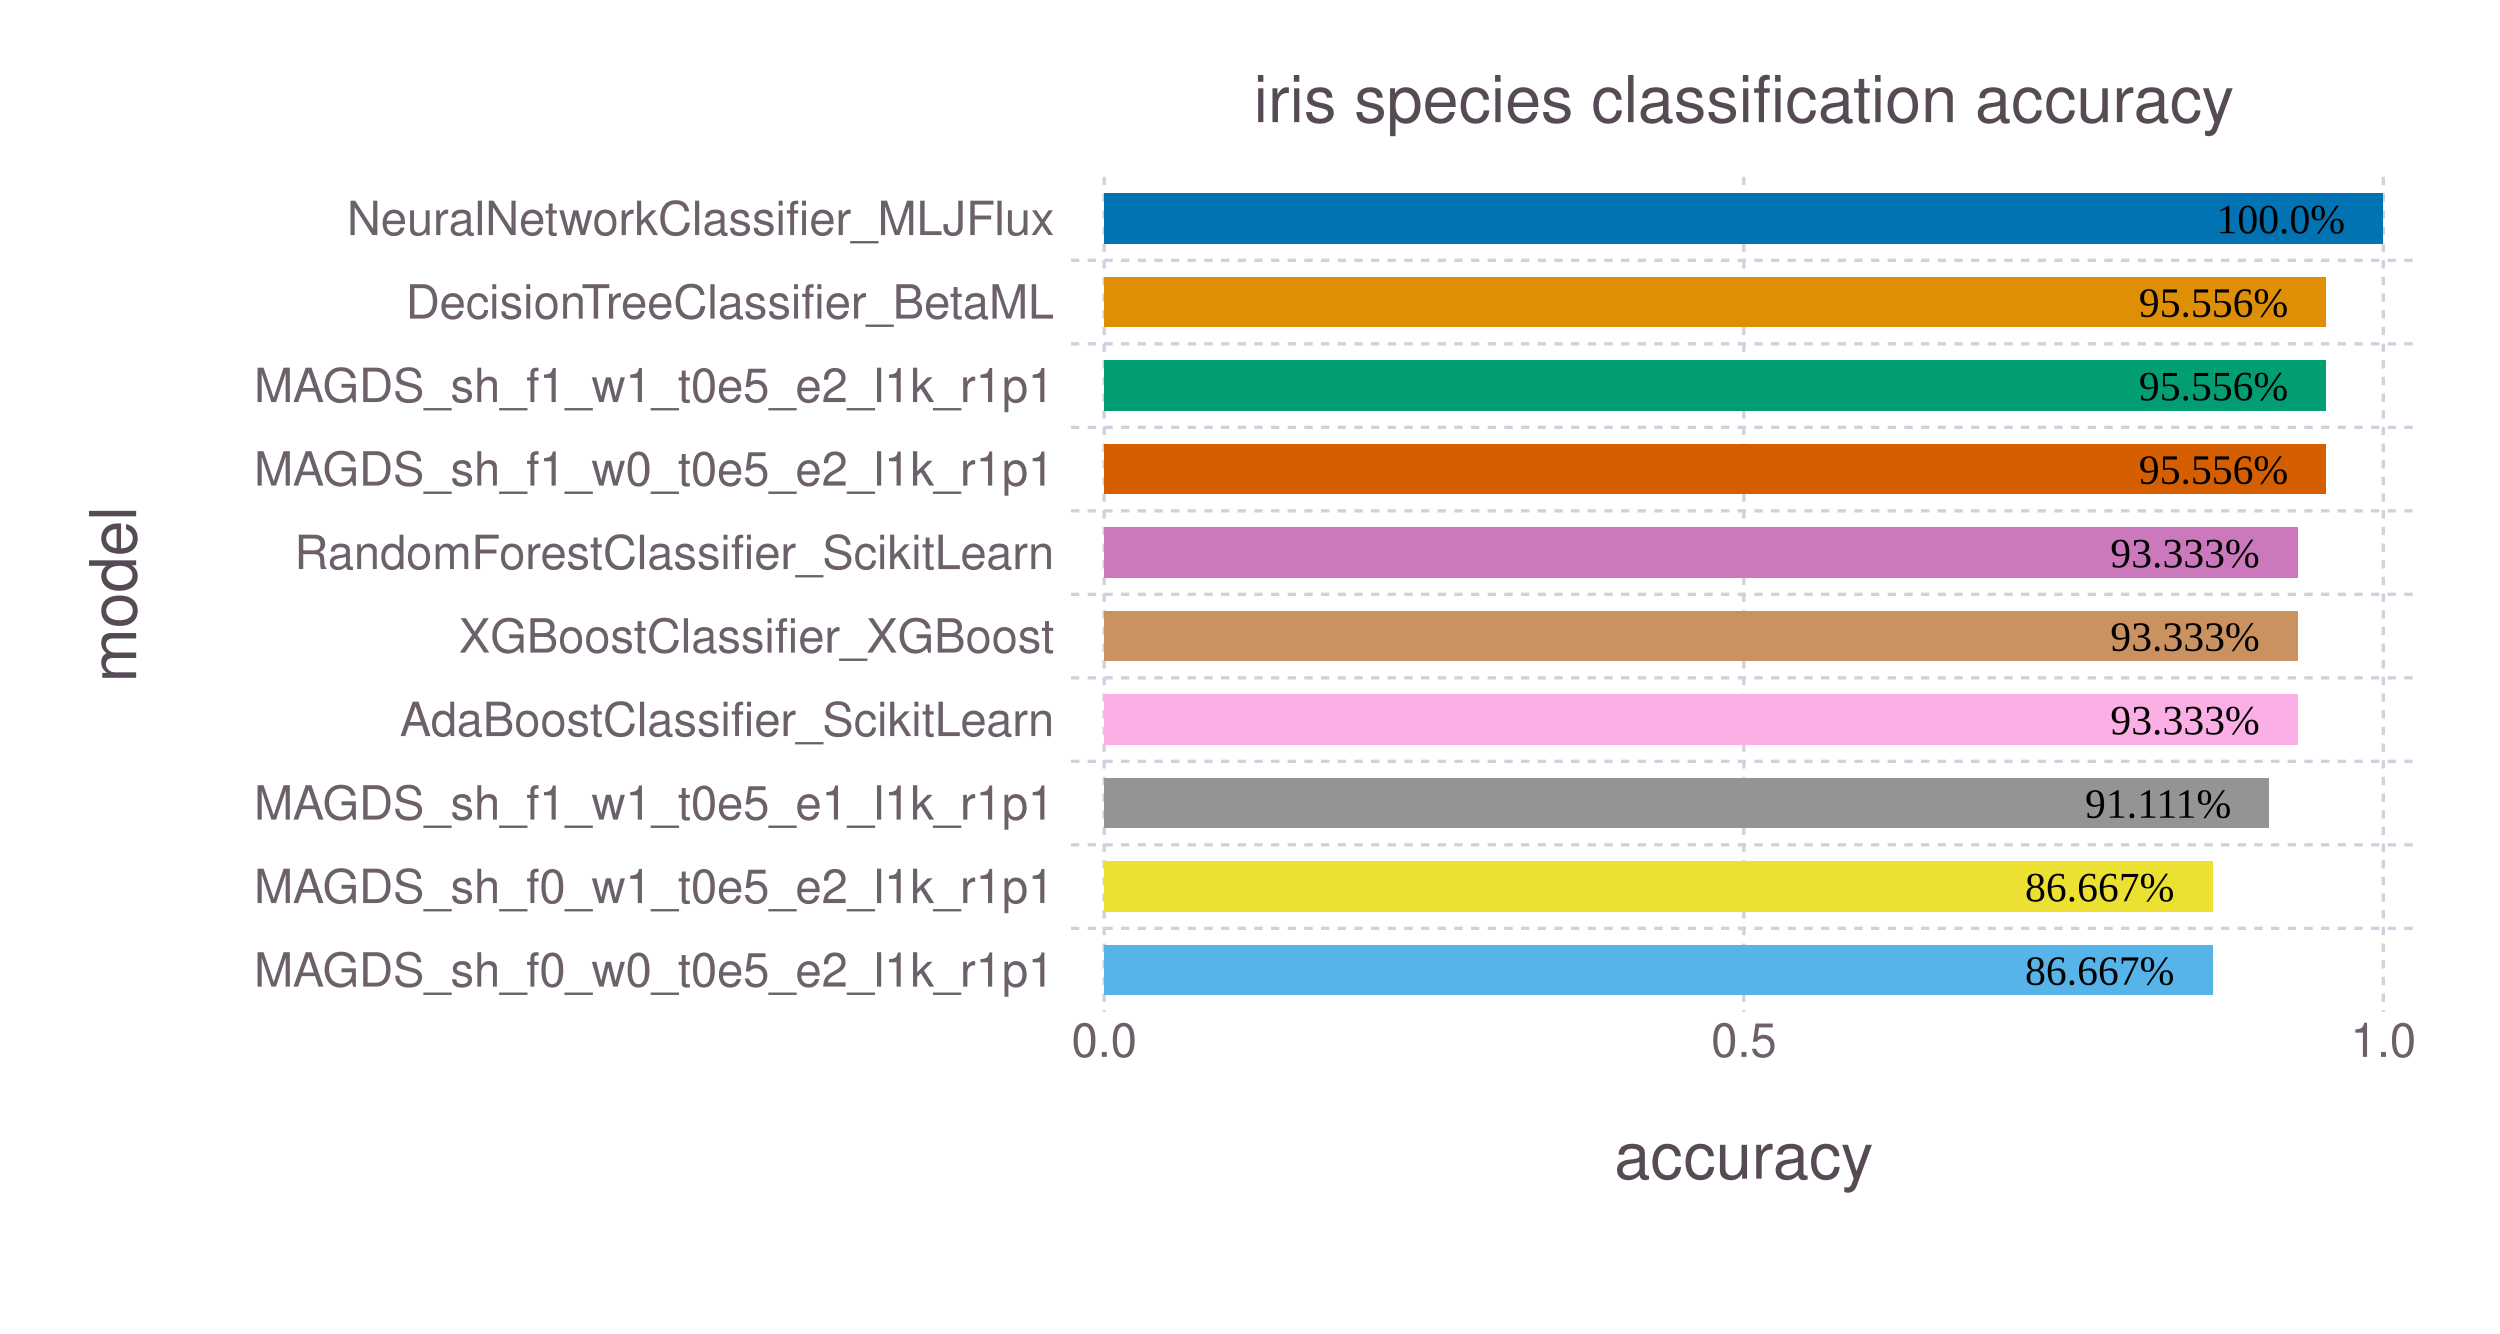
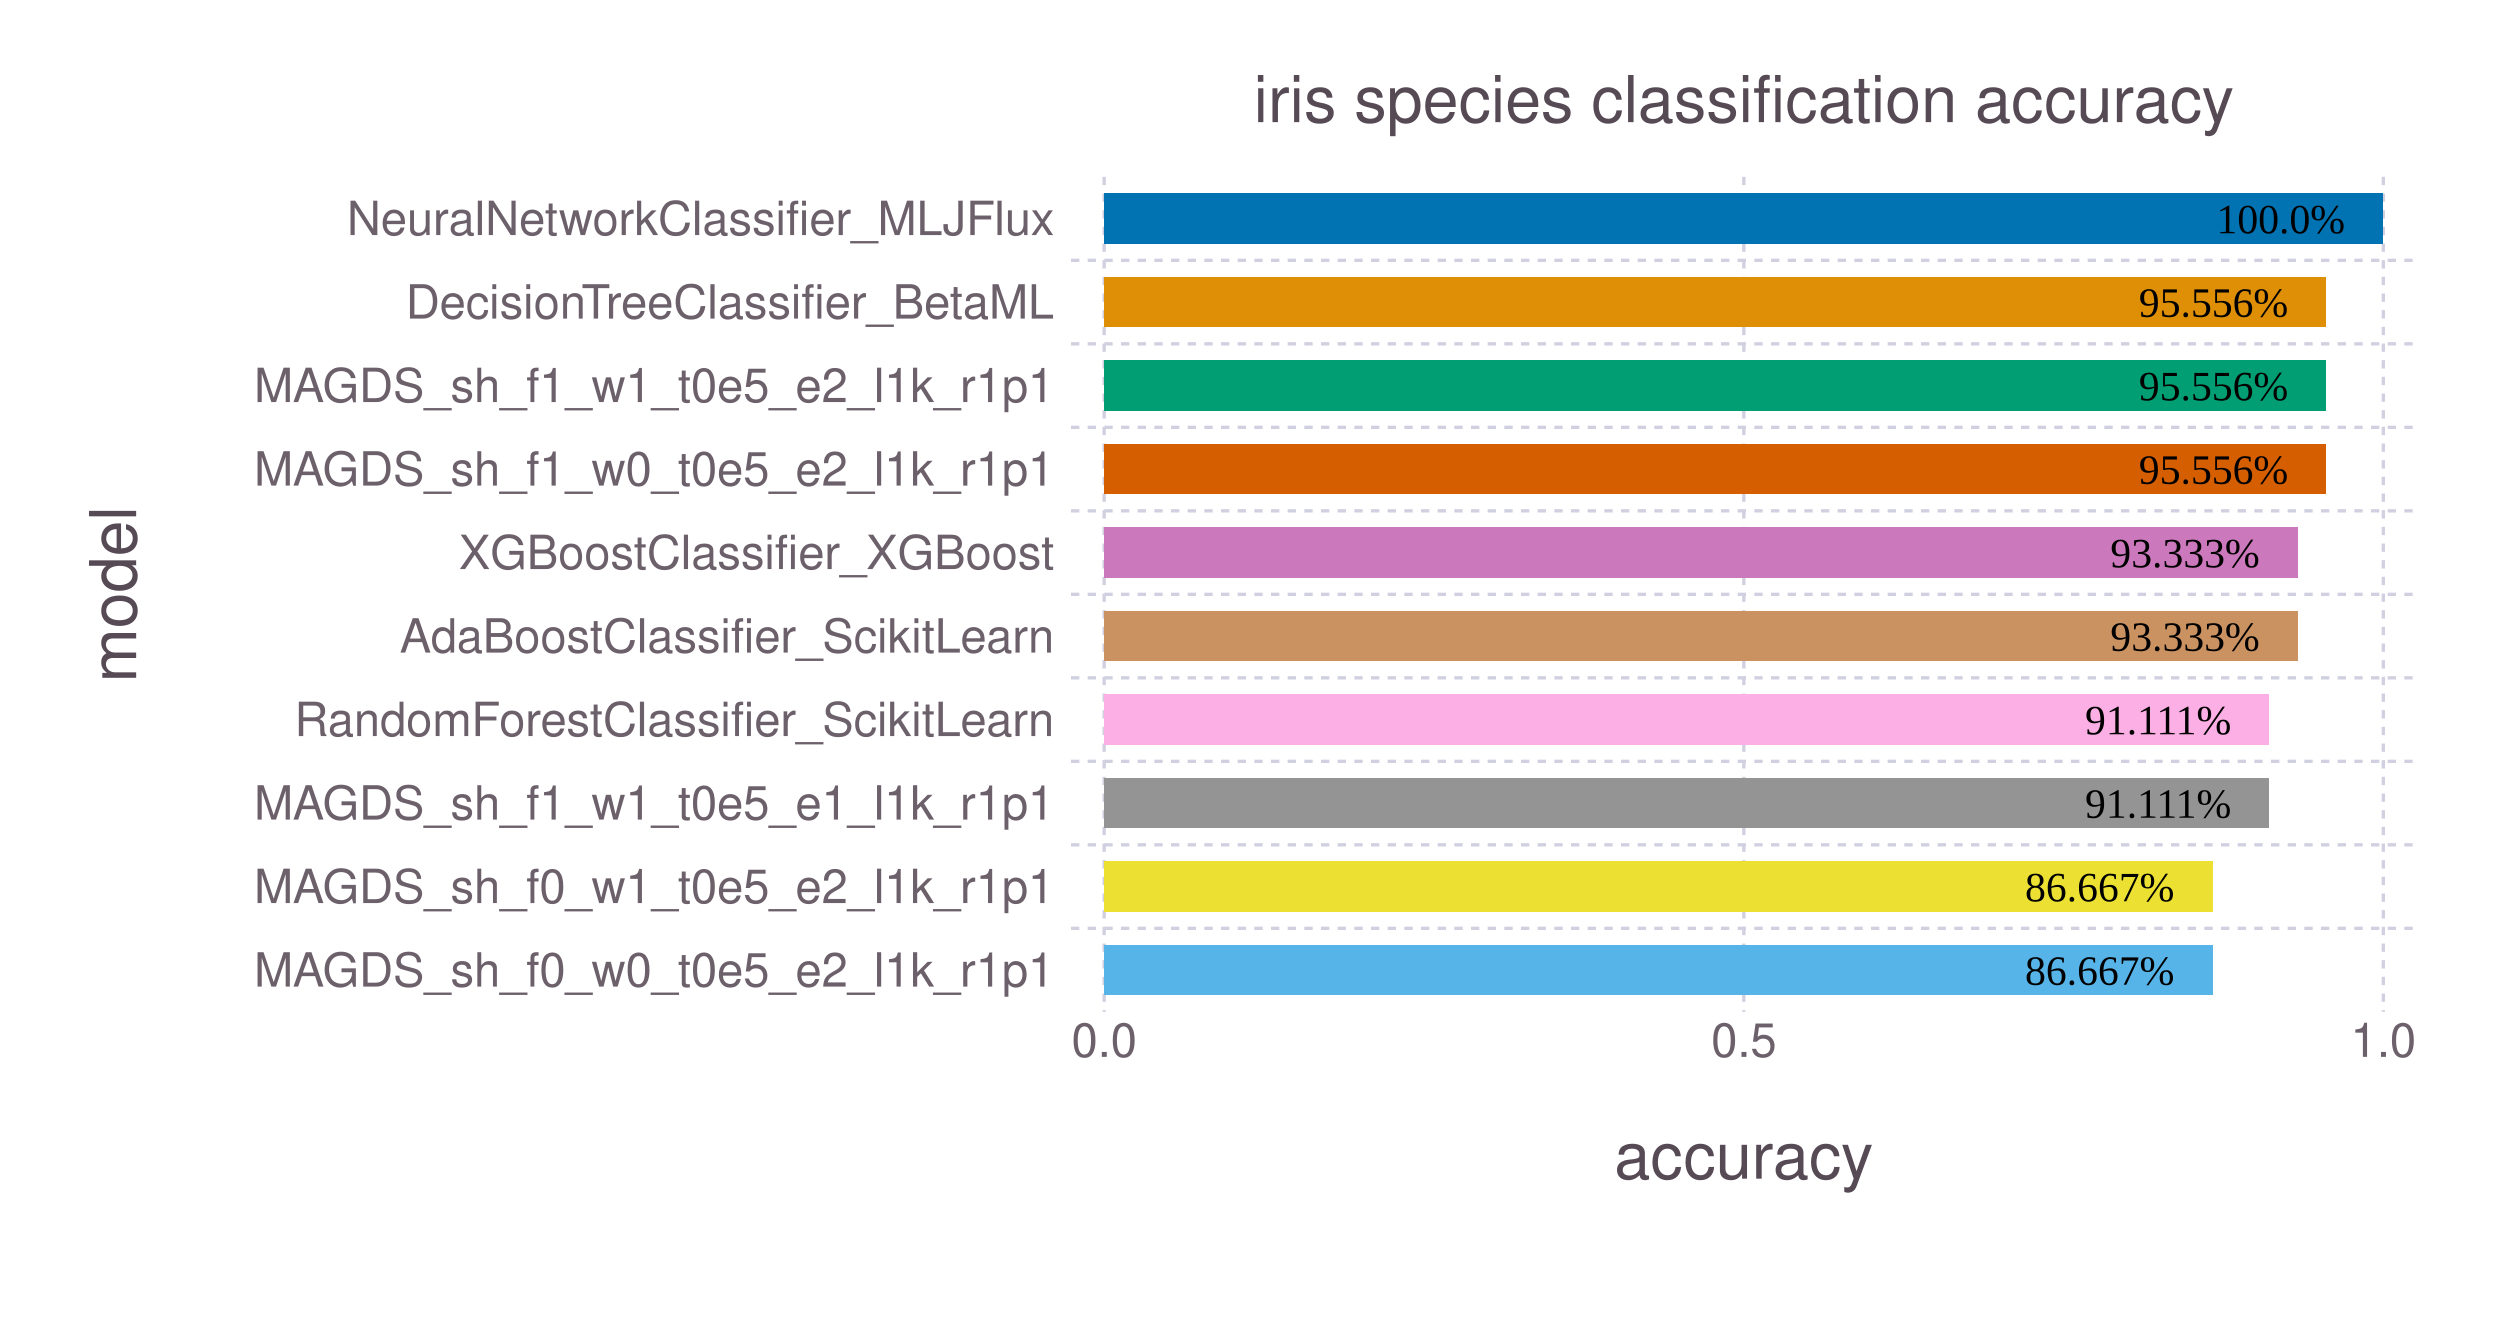
<svg xmlns="http://www.w3.org/2000/svg" version="1.2" width="150mm" height="80mm" viewBox="0 0 150 80" stroke="none" fill="#000000" stroke-width="0.3" font-size="3.88">
  <defs>
    <marker id="arrow" markerWidth="15" markerHeight="7" refX="5" refY="3.5" orient="auto" markerUnits="strokeWidth">
      <path d="M0,0 L15,3.5 L0,7 z" stroke="context-stroke" fill="context-stroke" />
    </marker>
  </defs>
-   <g class="plotroot xscalable" id="img-d88c8a66-1">
-     <g font-size="3.88" font-family="'PT Sans','Helvetica Neue','Helvetica',sans-serif" fill="#564A55" stroke="#000000" stroke-opacity="0.000" id="img-d88c8a66-2">
+   <g class="plotroot xscalable" id="img-18e792ad-1">
+     <g font-size="3.88" font-family="'PT Sans','Helvetica Neue','Helvetica',sans-serif" fill="#564A55" stroke="#000000" stroke-opacity="0.000" id="img-18e792ad-2">
      <g transform="translate(104.63,68.39)">
        <g class="primitive">
          <text text-anchor="middle" dy="0.6em">accuracy</text>
        </g>
      </g>
    </g>
-     <g class="guide xlabels" font-size="2.82" font-family="'PT Sans Caption','Helvetica Neue','Helvetica',sans-serif" fill="#6C606B" id="img-d88c8a66-3">
+     <g class="guide xlabels" font-size="2.82" font-family="'PT Sans Caption','Helvetica Neue','Helvetica',sans-serif" fill="#6C606B" id="img-18e792ad-3">
      <g transform="translate(66.25,61.72)">
        <g class="primitive">
          <text text-anchor="middle" dy="0.6em">0.0</text>
        </g>
      </g>
      <g transform="translate(104.63,61.72)">
        <g class="primitive">
          <text text-anchor="middle" dy="0.6em">0.5</text>
        </g>
      </g>
      <g transform="translate(143,61.72)">
        <g class="primitive">
          <text text-anchor="middle" dy="0.6em">1.0</text>
        </g>
      </g>
    </g>
-     <g clip-path="url(#img-d88c8a66-4)">
-       <g id="img-d88c8a66-5">
-         <g pointer-events="visible" stroke-width="0.3" fill="#000000" fill-opacity="0.000" stroke="#000000" stroke-opacity="0.000" class="guide background" id="img-d88c8a66-6">
-           <g transform="translate(104.63,35.66)" id="img-d88c8a66-7">
+     <g clip-path="url(#img-18e792ad-4)">
+       <g id="img-18e792ad-5">
+         <g pointer-events="visible" stroke-width="0.3" fill="#000000" fill-opacity="0.000" stroke="#000000" stroke-opacity="0.000" class="guide background" id="img-18e792ad-6">
+           <g transform="translate(104.63,35.66)" id="img-18e792ad-7">
            <path d="M-40.37,-25.05 L40.37,-25.05 40.37,25.05 -40.37,25.05  z" class="primitive" />
          </g>
        </g>
-         <g class="guide ygridlines xfixed" stroke-dasharray="0.5,0.5" stroke-width="0.2" stroke="#D0D0E0" id="img-d88c8a66-8">
-           <g transform="translate(104.63,15.62)" id="img-d88c8a66-9">
-             <path fill="none" d="M-40.37,0 L40.37,0 " class="primitive" />
-           </g>
-           <g transform="translate(104.63,20.63)" id="img-d88c8a66-10">
-             <path fill="none" d="M-40.37,0 L40.37,0 " class="primitive" />
-           </g>
-           <g transform="translate(104.63,25.64)" id="img-d88c8a66-11">
-             <path fill="none" d="M-40.37,0 L40.37,0 " class="primitive" />
-           </g>
-           <g transform="translate(104.63,30.65)" id="img-d88c8a66-12">
-             <path fill="none" d="M-40.37,0 L40.37,0 " class="primitive" />
-           </g>
-           <g transform="translate(104.63,35.66)" id="img-d88c8a66-13">
-             <path fill="none" d="M-40.37,0 L40.37,0 " class="primitive" />
-           </g>
-           <g transform="translate(104.63,40.67)" id="img-d88c8a66-14">
-             <path fill="none" d="M-40.37,0 L40.37,0 " class="primitive" />
-           </g>
-           <g transform="translate(104.63,45.68)" id="img-d88c8a66-15">
-             <path fill="none" d="M-40.37,0 L40.37,0 " class="primitive" />
-           </g>
-           <g transform="translate(104.63,50.69)" id="img-d88c8a66-16">
-             <path fill="none" d="M-40.37,0 L40.37,0 " class="primitive" />
-           </g>
-           <g transform="translate(104.63,55.7)" id="img-d88c8a66-17">
-             <path fill="none" d="M-40.37,0 L40.37,0 " class="primitive" />
-           </g>
-         </g>
-         <g class="guide xgridlines yfixed" stroke-dasharray="0.5,0.5" stroke-width="0.2" stroke="#D0D0E0" id="img-d88c8a66-18">
-           <g transform="translate(66.25,35.66)" id="img-d88c8a66-19">
+         <g class="guide ygridlines xfixed" stroke-dasharray="0.5,0.5" stroke-width="0.2" stroke="#D0D0E0" id="img-18e792ad-8">
+           <g transform="translate(104.63,15.62)" id="img-18e792ad-9">
+             <path fill="none" d="M-40.37,0 L40.37,0 " class="primitive" />
+           </g>
+           <g transform="translate(104.63,20.63)" id="img-18e792ad-10">
+             <path fill="none" d="M-40.37,0 L40.37,0 " class="primitive" />
+           </g>
+           <g transform="translate(104.63,25.64)" id="img-18e792ad-11">
+             <path fill="none" d="M-40.37,0 L40.37,0 " class="primitive" />
+           </g>
+           <g transform="translate(104.63,30.65)" id="img-18e792ad-12">
+             <path fill="none" d="M-40.37,0 L40.37,0 " class="primitive" />
+           </g>
+           <g transform="translate(104.63,35.66)" id="img-18e792ad-13">
+             <path fill="none" d="M-40.37,0 L40.37,0 " class="primitive" />
+           </g>
+           <g transform="translate(104.63,40.67)" id="img-18e792ad-14">
+             <path fill="none" d="M-40.37,0 L40.37,0 " class="primitive" />
+           </g>
+           <g transform="translate(104.63,45.68)" id="img-18e792ad-15">
+             <path fill="none" d="M-40.37,0 L40.37,0 " class="primitive" />
+           </g>
+           <g transform="translate(104.63,50.69)" id="img-18e792ad-16">
+             <path fill="none" d="M-40.37,0 L40.37,0 " class="primitive" />
+           </g>
+           <g transform="translate(104.63,55.7)" id="img-18e792ad-17">
+             <path fill="none" d="M-40.37,0 L40.37,0 " class="primitive" />
+           </g>
+         </g>
+         <g class="guide xgridlines yfixed" stroke-dasharray="0.5,0.5" stroke-width="0.2" stroke="#D0D0E0" id="img-18e792ad-18">
+           <g transform="translate(66.25,35.66)" id="img-18e792ad-19">
            <path fill="none" d="M0,-25.05 L0,25.05 " class="primitive" />
          </g>
-           <g transform="translate(104.63,35.66)" id="img-d88c8a66-20">
+           <g transform="translate(104.63,35.66)" id="img-18e792ad-20">
            <path fill="none" d="M0,-25.05 L0,25.05 " class="primitive" />
          </g>
-           <g transform="translate(143,35.66)" id="img-d88c8a66-21">
+           <g transform="translate(143,35.66)" id="img-18e792ad-21">
            <path fill="none" d="M0,-25.05 L0,25.05 " class="primitive" />
          </g>
        </g>
-         <g class="plotpanel" id="img-d88c8a66-22">
-           <g shape-rendering="crispEdges" stroke-width="0.3" id="img-d88c8a66-23">
-             <g stroke="#000000" stroke-opacity="0.000" class="geometry" id="img-d88c8a66-24">
-               <g transform="translate(99.51,58.21)" id="img-d88c8a66-25" fill="#56B4E9">
+         <g class="plotpanel" id="img-18e792ad-22">
+           <g shape-rendering="crispEdges" stroke-width="0.3" id="img-18e792ad-23">
+             <g stroke="#000000" stroke-opacity="0.000" class="geometry" id="img-18e792ad-24">
+               <g transform="translate(99.51,58.21)" id="img-18e792ad-25" fill="#56B4E9">
                <path d="M-33.26,-1.51 L33.26,-1.51 33.26,1.51 -33.26,1.51  z" class="primitive" />
              </g>
-               <g transform="translate(99.51,53.2)" id="img-d88c8a66-26" fill="#ECE133">
+               <g transform="translate(99.51,53.2)" id="img-18e792ad-26" fill="#ECE133">
                <path d="M-33.26,-1.51 L33.26,-1.51 33.26,1.51 -33.26,1.51  z" class="primitive" />
              </g>
-               <g transform="translate(101.21,48.19)" id="img-d88c8a66-27" fill="#949494">
+               <g transform="translate(101.21,48.19)" id="img-18e792ad-27" fill="#949494">
                <path d="M-34.96,-1.51 L34.96,-1.51 34.96,1.51 -34.96,1.51  z" class="primitive" />
              </g>
-               <g transform="translate(102.07,43.18)" id="img-d88c8a66-28" fill="#FBAFE4">
+               <g transform="translate(101.21,43.18)" id="img-18e792ad-28" fill="#FBAFE4">
+                 <path d="M-34.96,-1.51 L34.96,-1.51 34.96,1.51 -34.96,1.51  z" class="primitive" />
+               </g>
+               <g transform="translate(102.07,38.17)" id="img-18e792ad-29" fill="#CA9161">
                <path d="M-35.82,-1.51 L35.82,-1.51 35.82,1.51 -35.82,1.51  z" class="primitive" />
              </g>
-               <g transform="translate(102.07,38.17)" id="img-d88c8a66-29" fill="#CA9161">
+               <g transform="translate(102.07,33.16)" id="img-18e792ad-30" fill="#CC78BC">
                <path d="M-35.82,-1.51 L35.82,-1.51 35.82,1.51 -35.82,1.51  z" class="primitive" />
              </g>
-               <g transform="translate(102.07,33.16)" id="img-d88c8a66-30" fill="#CC78BC">
-                 <path d="M-35.82,-1.51 L35.82,-1.51 35.82,1.51 -35.82,1.51  z" class="primitive" />
-               </g>
-               <g transform="translate(102.92,28.15)" id="img-d88c8a66-31" fill="#D55E00">
+               <g transform="translate(102.92,28.15)" id="img-18e792ad-31" fill="#D55E00">
                <path d="M-36.67,-1.51 L36.67,-1.51 36.67,1.51 -36.67,1.51  z" class="primitive" />
              </g>
-               <g transform="translate(102.92,23.14)" id="img-d88c8a66-32" fill="#029E73">
+               <g transform="translate(102.92,23.14)" id="img-18e792ad-32" fill="#029E73">
                <path d="M-36.67,-1.51 L36.67,-1.51 36.67,1.51 -36.67,1.51  z" class="primitive" />
              </g>
-               <g transform="translate(102.92,18.13)" id="img-d88c8a66-33" fill="#DE8F05">
+               <g transform="translate(102.92,18.13)" id="img-18e792ad-33" fill="#DE8F05">
                <path d="M-36.67,-1.51 L36.67,-1.51 36.67,1.51 -36.67,1.51  z" class="primitive" />
              </g>
-               <g transform="translate(104.63,13.12)" id="img-d88c8a66-34" fill="#0173B2">
+               <g transform="translate(104.63,13.12)" id="img-18e792ad-34" fill="#0173B2">
                <path d="M-38.37,-1.51 L38.37,-1.51 38.37,1.51 -38.37,1.51  z" class="primitive" />
              </g>
            </g>
          </g>
        </g>
-         <g class="geometry" id="img-d88c8a66-35">
-           <g fill="#000000" font-size="2.5" id="img-d88c8a66-36">
-             <g transform="translate(140.7,13.12)" id="img-d88c8a66-37">
+         <g class="geometry" id="img-18e792ad-35">
+           <g fill="#000000" font-size="2.5" id="img-18e792ad-36">
+             <g transform="translate(140.7,13.12)" id="img-18e792ad-37">
              <g class="primitive">
                <text text-anchor="end" dy="0.35em">100.0%</text>
              </g>
            </g>
-             <g transform="translate(137.29,18.13)" id="img-d88c8a66-38">
+             <g transform="translate(137.29,18.13)" id="img-18e792ad-38">
              <g class="primitive">
                <text text-anchor="end" dy="0.35em">95.556%</text>
              </g>
            </g>
-             <g transform="translate(137.29,23.14)" id="img-d88c8a66-39">
+             <g transform="translate(137.29,23.14)" id="img-18e792ad-39">
              <g class="primitive">
                <text text-anchor="end" dy="0.35em">95.556%</text>
              </g>
            </g>
-             <g transform="translate(137.29,28.15)" id="img-d88c8a66-40">
+             <g transform="translate(137.29,28.15)" id="img-18e792ad-40">
              <g class="primitive">
                <text text-anchor="end" dy="0.35em">95.556%</text>
              </g>
            </g>
-             <g transform="translate(135.58,33.16)" id="img-d88c8a66-41">
+             <g transform="translate(135.58,33.16)" id="img-18e792ad-41">
              <g class="primitive">
                <text text-anchor="end" dy="0.35em">93.333%</text>
              </g>
            </g>
-             <g transform="translate(135.58,38.17)" id="img-d88c8a66-42">
+             <g transform="translate(135.58,38.17)" id="img-18e792ad-42">
              <g class="primitive">
                <text text-anchor="end" dy="0.35em">93.333%</text>
              </g>
            </g>
-             <g transform="translate(135.58,43.18)" id="img-d88c8a66-43">
-               <g class="primitive">
-                 <text text-anchor="end" dy="0.35em">93.333%</text>
-               </g>
-             </g>
-             <g transform="translate(133.88,48.19)" id="img-d88c8a66-44">
+             <g transform="translate(133.88,43.18)" id="img-18e792ad-43">
              <g class="primitive">
                <text text-anchor="end" dy="0.35em">91.111%</text>
              </g>
            </g>
-             <g transform="translate(130.46,53.2)" id="img-d88c8a66-45">
+             <g transform="translate(133.88,48.19)" id="img-18e792ad-44">
+               <g class="primitive">
+                 <text text-anchor="end" dy="0.35em">91.111%</text>
+               </g>
+             </g>
+             <g transform="translate(130.46,53.2)" id="img-18e792ad-45">
              <g class="primitive">
                <text text-anchor="end" dy="0.35em">86.667%</text>
              </g>
            </g>
-             <g transform="translate(130.46,58.21)" id="img-d88c8a66-46">
+             <g transform="translate(130.46,58.21)" id="img-18e792ad-46">
              <g class="primitive">
                <text text-anchor="end" dy="0.35em">86.667%</text>
              </g>
            </g>
          </g>
        </g>
      </g>
    </g>
-     <g class="guide ylabels" font-size="2.82" font-family="'PT Sans Caption','Helvetica Neue','Helvetica',sans-serif" fill="#6C606B" id="img-d88c8a66-47">
-       <g transform="translate(63.25,13.12)" id="img-d88c8a66-48">
+     <g class="guide ylabels" font-size="2.82" font-family="'PT Sans Caption','Helvetica Neue','Helvetica',sans-serif" fill="#6C606B" id="img-18e792ad-47">
+       <g transform="translate(63.25,13.12)" id="img-18e792ad-48">
        <g class="primitive">
          <text text-anchor="end" dy="0.35em">NeuralNetworkClassifier_MLJFlux</text>
        </g>
      </g>
-       <g transform="translate(63.25,18.13)" id="img-d88c8a66-49">
+       <g transform="translate(63.25,18.13)" id="img-18e792ad-49">
        <g class="primitive">
          <text text-anchor="end" dy="0.35em">DecisionTreeClassifier_BetaML</text>
        </g>
      </g>
-       <g transform="translate(63.25,23.14)" id="img-d88c8a66-50">
+       <g transform="translate(63.25,23.14)" id="img-18e792ad-50">
        <g class="primitive">
          <text text-anchor="end" dy="0.35em">MAGDS_sh_f1_w1_t0e5_e2_l1k_r1p1</text>
        </g>
      </g>
-       <g transform="translate(63.25,28.15)" id="img-d88c8a66-51">
+       <g transform="translate(63.25,28.15)" id="img-18e792ad-51">
        <g class="primitive">
          <text text-anchor="end" dy="0.35em">MAGDS_sh_f1_w0_t0e5_e2_l1k_r1p1</text>
        </g>
      </g>
-       <g transform="translate(63.25,33.16)" id="img-d88c8a66-52">
+       <g transform="translate(63.25,33.16)" id="img-18e792ad-52">
+         <g class="primitive">
+           <text text-anchor="end" dy="0.35em">XGBoostClassifier_XGBoost</text>
+         </g>
+       </g>
+       <g transform="translate(63.25,38.17)" id="img-18e792ad-53">
+         <g class="primitive">
+           <text text-anchor="end" dy="0.35em">AdaBoostClassifier_ScikitLearn</text>
+         </g>
+       </g>
+       <g transform="translate(63.25,43.18)" id="img-18e792ad-54">
        <g class="primitive">
          <text text-anchor="end" dy="0.35em">RandomForestClassifier_ScikitLearn</text>
        </g>
      </g>
-       <g transform="translate(63.25,38.17)" id="img-d88c8a66-53">
-         <g class="primitive">
-           <text text-anchor="end" dy="0.35em">XGBoostClassifier_XGBoost</text>
-         </g>
-       </g>
-       <g transform="translate(63.25,43.18)" id="img-d88c8a66-54">
-         <g class="primitive">
-           <text text-anchor="end" dy="0.35em">AdaBoostClassifier_ScikitLearn</text>
-         </g>
-       </g>
-       <g transform="translate(63.25,48.19)" id="img-d88c8a66-55">
+       <g transform="translate(63.25,48.19)" id="img-18e792ad-55">
        <g class="primitive">
          <text text-anchor="end" dy="0.35em">MAGDS_sh_f1_w1_t0e5_e1_l1k_r1p1</text>
        </g>
      </g>
-       <g transform="translate(63.25,53.2)" id="img-d88c8a66-56">
+       <g transform="translate(63.25,53.2)" id="img-18e792ad-56">
        <g class="primitive">
          <text text-anchor="end" dy="0.35em">MAGDS_sh_f0_w1_t0e5_e2_l1k_r1p1</text>
        </g>
      </g>
-       <g transform="translate(63.25,58.21)" id="img-d88c8a66-57">
+       <g transform="translate(63.25,58.21)" id="img-18e792ad-57">
        <g class="primitive">
          <text text-anchor="end" dy="0.35em">MAGDS_sh_f0_w0_t0e5_e2_l1k_r1p1</text>
        </g>
      </g>
    </g>
-     <g font-size="3.88" font-family="'PT Sans','Helvetica Neue','Helvetica',sans-serif" fill="#564A55" stroke="#000000" stroke-opacity="0.000" id="img-d88c8a66-58">
-       <g transform="translate(8.81,33.66)" id="img-d88c8a66-59">
+     <g font-size="3.88" font-family="'PT Sans','Helvetica Neue','Helvetica',sans-serif" fill="#564A55" stroke="#000000" stroke-opacity="0.000" id="img-18e792ad-58">
+       <g transform="translate(8.81,33.66)" id="img-18e792ad-59">
        <g class="primitive">
          <text text-anchor="middle" dy="0.35em" transform="rotate(-90,0, 2)">model</text>
        </g>
      </g>
    </g>
-     <g font-size="3.88" font-family="'PT Sans','Helvetica Neue','Helvetica',sans-serif" fill="#564A55" stroke="#000000" stroke-opacity="0.000" id="img-d88c8a66-60">
-       <g transform="translate(104.63,5)" id="img-d88c8a66-61">
+     <g font-size="3.88" font-family="'PT Sans','Helvetica Neue','Helvetica',sans-serif" fill="#564A55" stroke="#000000" stroke-opacity="0.000" id="img-18e792ad-60">
+       <g transform="translate(104.63,5)" id="img-18e792ad-61">
        <g class="primitive">
          <text text-anchor="middle" dy="0.6em">iris species classification accuracy</text>
        </g>
      </g>
    </g>
  </g>
  <defs>
-     <clipPath id="img-d88c8a66-4">
+     <clipPath id="img-18e792ad-4">
      <path d="M64.25,10.61 L145,10.61 145,60.72 64.25,60.72 " />
    </clipPath>
  </defs>
</svg>
